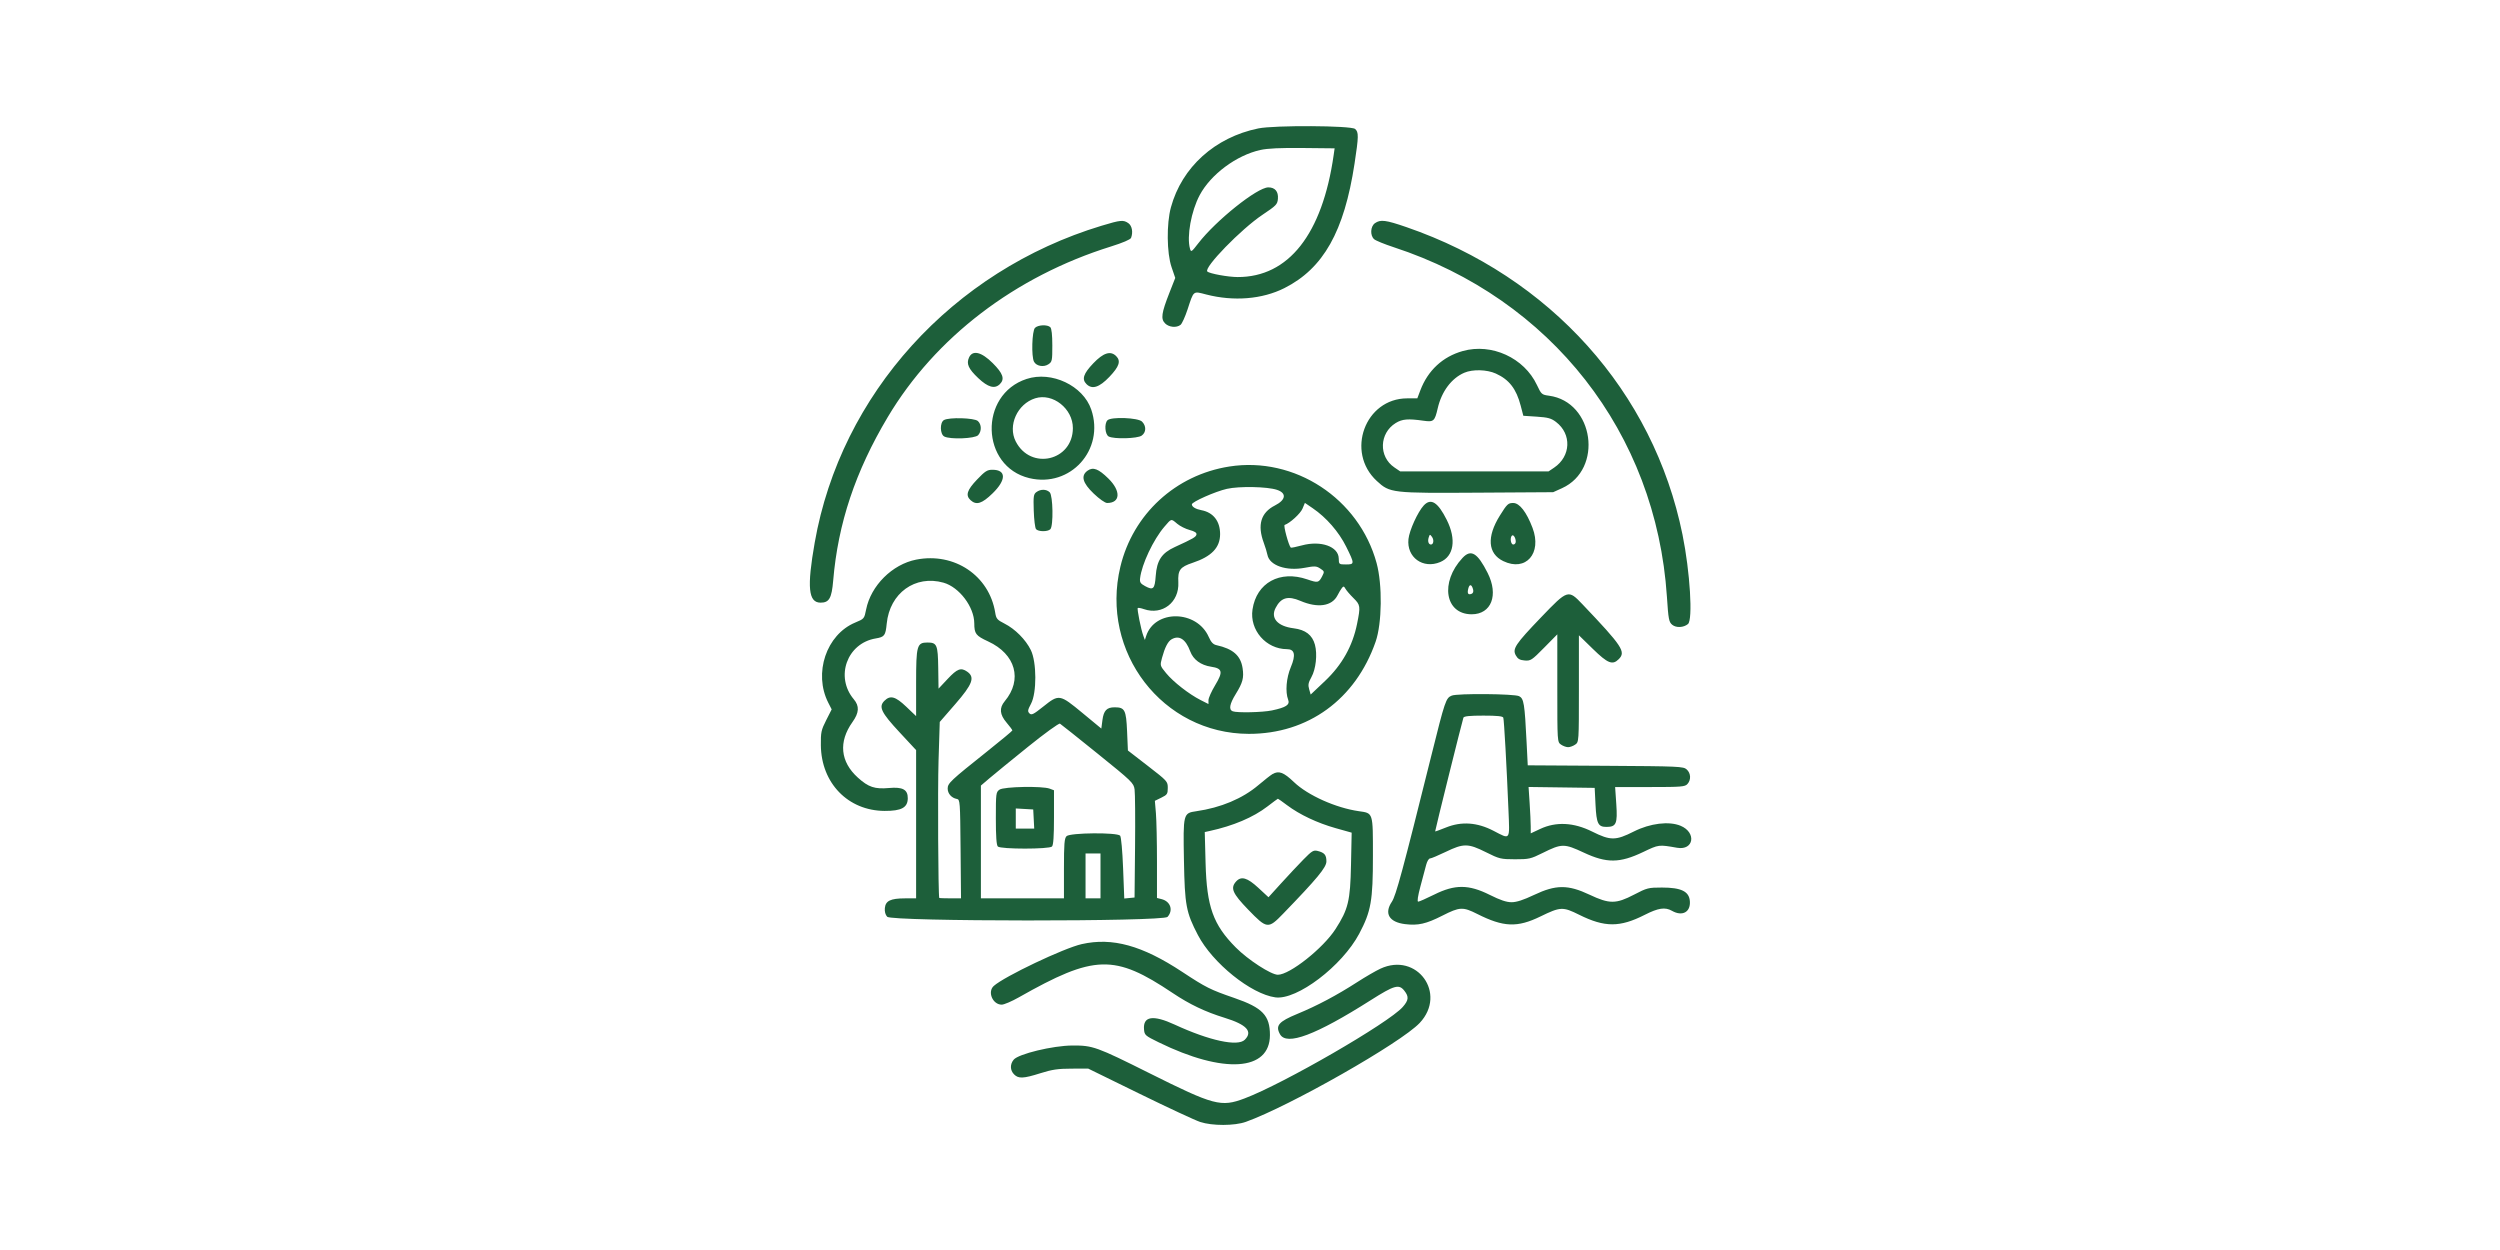
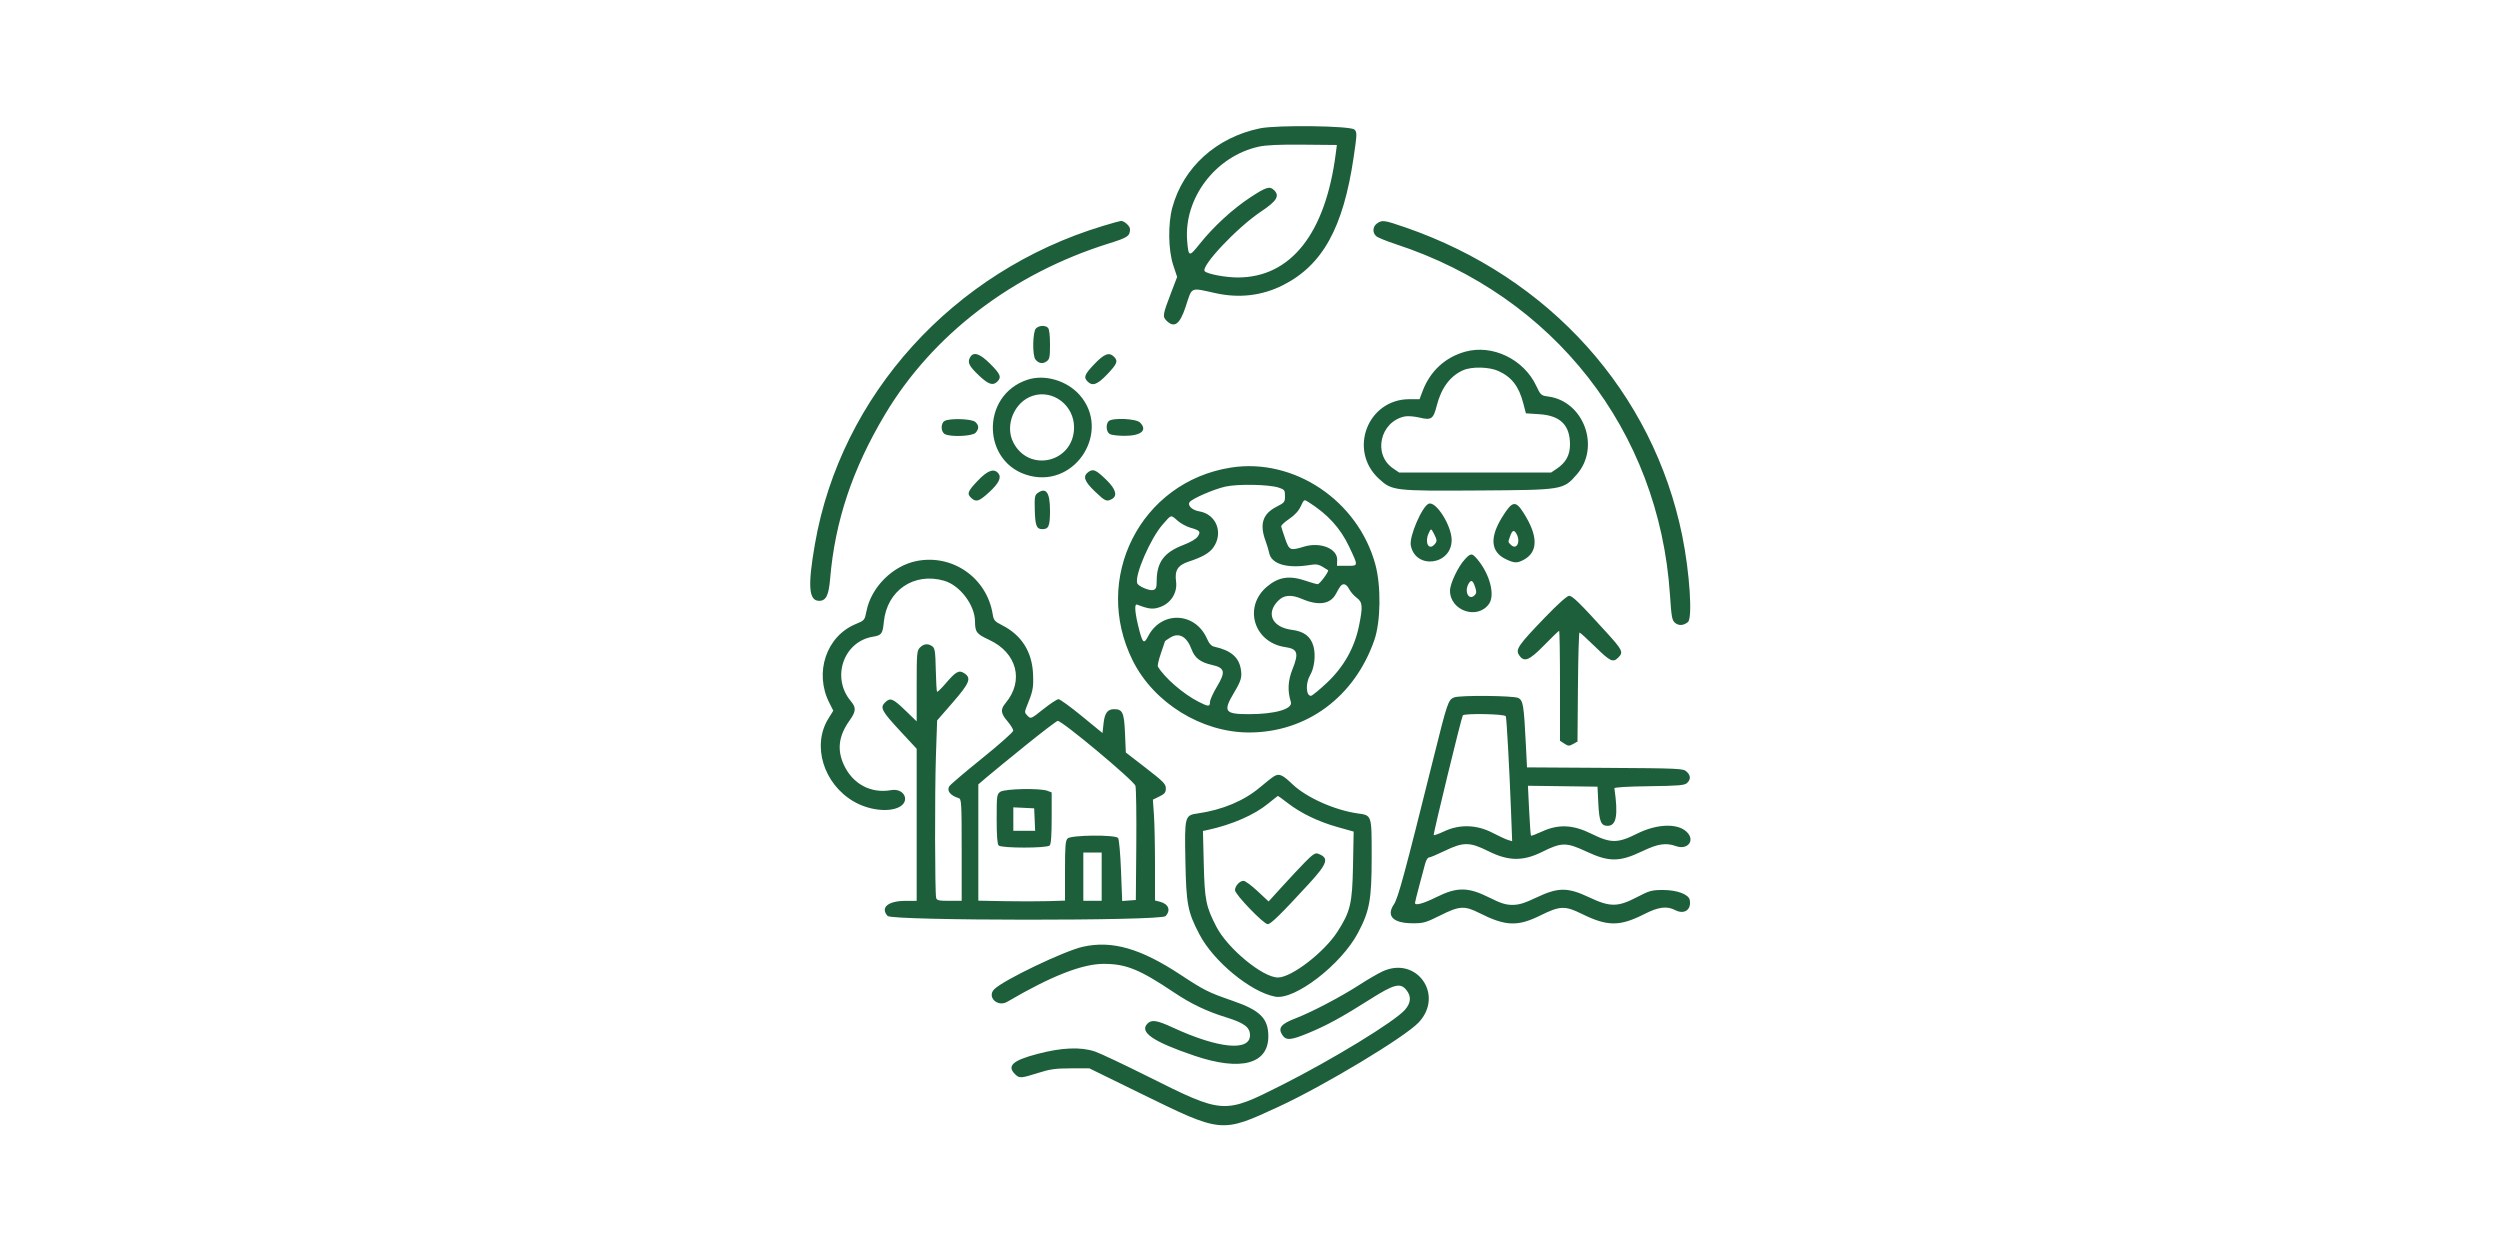
- <svg xmlns="http://www.w3.org/2000/svg" width="1000" height="500" viewBox="-112.5 -46.8 1505.0 752.5">
-   <path d="M 645 30.510 C 618.911 35.867, 598.983 53.858, 592.397 78 C 589.699 87.889, 589.885 105.552, 592.776 114.006 L 595.001 120.512 591.474 129.496 C 586.689 141.683, 586.196 145.196, 588.890 147.890 C 591.241 150.241, 595.784 150.661, 598.195 148.750 C 599.062 148.063, 600.955 143.900, 602.402 139.500 C 606.213 127.906, 605.601 128.396, 613.650 130.479 C 630.195 134.761, 647.413 133.350, 660.743 126.621 C 684.186 114.786, 696.697 92.582, 702.925 51.757 C 705.451 35.197, 705.489 32.726, 703.250 30.823 C 700.834 28.771, 654.679 28.522, 645 30.510 M 646.250 43.485 C 631.803 46.696, 616.357 58.190, 609.711 70.675 C 604.600 80.277, 601.824 95.589, 603.869 102.891 C 604.503 105.153, 604.771 104.981, 608.828 99.722 C 619.502 85.888, 644.395 66, 651.038 66 C 655.064 66, 657.168 68.508, 656.803 72.874 C 656.523 76.220, 655.811 76.959, 647.561 82.467 C 634.670 91.074, 612.023 114.356, 614.314 116.647 C 615.583 117.916, 626.796 119.970, 632.540 119.984 C 663.200 120.064, 683.564 94.187, 690.370 46.500 L 690.941 42.500 671.720 42.298 C 658.313 42.158, 650.610 42.517, 646.250 43.485 M 550.659 89.090 C 460.878 116.244, 393.668 190.470, 377.963 279.811 C 373.220 306.795, 374.119 316, 381.500 316 C 386.671 316, 388.183 313.352, 389.080 302.723 C 391.986 268.275, 402.410 237.043, 421.943 204.262 C 450.492 156.347, 498.578 119.603, 556.324 101.576 C 563.353 99.382, 568.022 97.386, 568.393 96.417 C 569.700 93.013, 568.987 89.104, 566.777 87.557 C 563.789 85.463, 562.129 85.621, 550.659 89.090 M 715.223 87.557 C 712.462 89.490, 712.193 94.987, 714.750 97.215 C 715.712 98.054, 721 100.213, 726.500 102.013 C 821.258 133.028, 884.462 213.835, 890.972 312.295 C 891.888 326.143, 892.176 327.664, 894.201 329.332 C 896.548 331.266, 901.033 331.047, 903.655 328.872 C 906.688 326.354, 904.919 297.479, 900.355 275 C 882.890 188.985, 820.768 119.788, 734.220 89.946 C 721.662 85.615, 718.552 85.224, 715.223 87.557 M 510.571 150.571 C 508.755 152.387, 508.302 167.828, 509.974 170.951 C 511.398 173.612, 515.738 174.402, 518.606 172.523 C 520.861 171.045, 521 170.387, 521 161.177 C 521 154.906, 520.570 150.970, 519.800 150.200 C 518.088 148.488, 512.427 148.716, 510.571 150.571 M 768.081 164.524 C 755.999 167.916, 747.053 176.219, 742.519 188.250 L 740.728 193 734.614 193.010 C 709.273 193.050, 697.420 225.306, 716.339 242.745 C 724.208 249.998, 725.255 250.119, 777.139 249.789 L 822.500 249.500 827.788 247.111 C 852.863 235.780, 847.161 195.071, 819.986 191.413 C 815.640 190.828, 815.371 190.589, 812.736 184.982 C 805.049 168.620, 785.459 159.646, 768.081 164.524 M 470.852 168.426 C 469.133 172.197, 470.495 175.232, 476.417 180.833 C 482.279 186.377, 486.354 187.503, 489.429 184.429 C 492.478 181.379, 491.338 178.018, 485.160 171.840 C 478.335 165.015, 472.987 163.739, 470.852 168.426 M 545.652 171.926 C 539.695 178.171, 538.617 181.474, 541.571 184.429 C 544.951 187.809, 549.274 186.442, 555.348 180.074 C 561.305 173.829, 562.383 170.526, 559.429 167.571 C 556.049 164.191, 551.726 165.558, 545.652 171.926 M 769 177.590 C 761.275 180.927, 755.337 188.875, 753.005 199 C 751.213 206.778, 750.562 207.355, 744.539 206.492 C 735.127 205.145, 731.661 205.429, 727.710 207.870 C 717.798 213.996, 717.357 228.093, 726.875 234.561 L 730.464 237 775.084 237 L 819.704 237 823.078 234.726 C 833.204 227.903, 833.763 214.497, 824.225 207.223 C 821.313 205.001, 819.385 204.470, 812.638 204.029 L 804.544 203.500 802.957 197.418 C 800.312 187.276, 796.009 181.715, 788 178.084 C 782.608 175.639, 774.032 175.416, 769 177.590 M 505.499 181.329 C 476.626 190.806, 477.820 234, 507.149 241.036 C 531.876 246.968, 552.669 223.929, 544.425 199.734 C 539.518 185.333, 520.580 176.379, 505.499 181.329 M 510.685 192.973 C 499.935 196.367, 494.070 209.337, 498.956 218.914 C 507.955 236.553, 533.321 230.670, 533.373 210.932 C 533.403 199.229, 521.276 189.630, 510.685 192.973 M 455.750 206.080 C 453.208 207.561, 453.338 214.576, 455.934 215.965 C 459.462 217.853, 474.446 217.270, 476.345 215.171 C 478.531 212.756, 478.448 208.716, 476.171 206.655 C 474.058 204.742, 458.785 204.312, 455.750 206.080 M 554.200 206.200 C 552.205 208.195, 552.700 214.769, 554.934 215.965 C 558.055 217.635, 572.179 217.264, 574.777 215.443 C 577.552 213.500, 577.654 209.654, 575 207 C 572.629 204.629, 556.395 204.005, 554.200 206.200 M 627.539 234.044 C 595.187 239.127, 569.553 262.714, 561.959 294.386 C 549.643 345.755, 587.427 394.907, 639.292 394.985 C 674.913 395.039, 703.561 374.216, 715.627 339.500 C 719.484 328.402, 719.770 305.250, 716.211 292.170 C 705.625 253.263, 666.878 227.864, 627.539 234.044 M 542.250 236.522 C 537.999 239.529, 539.159 243.893, 545.926 250.348 C 549.346 253.611, 552.756 256, 553.992 256 C 562.020 256, 562.392 248.779, 554.750 241.280 C 548.771 235.412, 545.551 234.187, 542.250 236.522 M 475.652 241.926 C 469.594 248.277, 468.620 251.441, 471.829 254.345 C 475.286 257.474, 478.640 256.421, 485.037 250.201 C 493.367 242.100, 493.331 236, 484.952 236 C 481.801 236, 480.534 236.807, 475.652 241.926 M 626.072 247.492 C 619.118 249.066, 605 255.321, 605 256.828 C 605 258.304, 607.238 259.669, 610.746 260.333 C 617.904 261.689, 622 266.931, 622 274.733 C 622 282.859, 616.865 288.218, 605.437 292.021 C 597.818 294.557, 596.488 296.384, 596.857 303.809 C 597.454 315.803, 587.190 323.751, 576.098 319.884 C 574.338 319.271, 572.688 318.979, 572.431 319.235 C 571.899 319.767, 574.403 332.234, 575.795 335.984 L 576.717 338.467 577.428 336.228 C 582.578 320, 607.929 320.281, 615.168 336.647 C 616.571 339.820, 617.813 341.144, 619.793 341.582 C 629.770 343.786, 634.408 347.868, 635.544 355.445 C 636.414 361.250, 635.645 364.153, 631.426 370.989 C 627.707 377.013, 627.100 380.441, 629.582 381.393 C 632.223 382.406, 647.560 382.072, 653.201 380.878 C 661.751 379.069, 664.138 377.492, 662.971 374.424 C 661.162 369.665, 661.849 361.298, 664.584 354.801 C 667.671 347.465, 666.931 344.004, 662.271 343.994 C 649.640 343.969, 639.652 332.473, 641.509 320.095 C 643.918 304.028, 657.963 296.310, 674.461 301.987 C 680.881 304.195, 681.387 304.086, 683.482 300.035 C 684.879 297.334, 684.822 297.114, 682.312 295.469 C 679.947 293.919, 678.977 293.872, 672.921 295.015 C 661.839 297.106, 651.737 293.606, 650.504 287.248 C 650.211 285.737, 649.220 282.475, 648.302 280 C 644.305 269.226, 646.522 261.796, 655.018 257.491 C 661.638 254.136, 662.172 250.060, 656.250 248.084 C 650.409 246.136, 633.528 245.804, 626.072 247.492 M 511.441 249.421 C 509.706 250.690, 509.534 251.884, 509.817 260.648 C 509.991 266.042, 510.608 271.028, 511.189 271.728 C 512.525 273.338, 518.214 273.386, 519.800 271.800 C 521.717 269.883, 521.410 251.553, 519.429 249.571 C 517.474 247.617, 513.996 247.551, 511.441 249.421 M 744.592 257.496 C 740.992 261.380, 735.971 272.413, 735.393 277.708 C 734.193 288.703, 744.125 295.900, 754.510 291.560 C 762.752 288.117, 764.331 277.927, 758.446 266.164 C 753.094 255.468, 748.902 252.844, 744.592 257.496 M 671.603 259.408 C 670.357 262.390, 664.038 268.154, 660.850 269.217 C 659.994 269.502, 663.258 281.558, 664.547 282.873 C 664.748 283.078, 667.784 282.468, 671.294 281.518 C 682.671 278.439, 693.261 282.202, 693.420 289.380 C 693.499 292.952, 693.549 292.994, 697.750 292.997 C 703.032 293.001, 703.037 292.668, 697.899 282.297 C 693.482 273.379, 685.972 264.744, 677.776 259.159 L 673.052 255.940 671.603 259.408 M 790.393 263.619 C 782.411 276.427, 783.172 286.484, 792.464 290.982 C 806.023 297.546, 815.913 286.319, 810.084 270.980 C 806.457 261.433, 802.243 256, 798.467 256 C 795.407 256, 794.764 256.607, 790.393 263.619 M 588.500 270.250 C 581.817 278.020, 574.786 292.926, 573.825 301.357 C 573.556 303.724, 574.076 304.528, 576.853 306.037 C 581.765 308.706, 582.671 307.841, 583.236 299.944 C 583.906 290.585, 586.829 286.146, 594.699 282.537 C 605.901 277.401, 607.479 276.487, 607.770 274.966 C 607.973 273.903, 606.709 273.070, 603.651 272.252 C 601.224 271.603, 597.882 269.930, 596.225 268.536 C 592.413 265.328, 592.809 265.241, 588.500 270.250 M 747.562 276.804 C 746.848 279.054, 747.493 281, 748.952 281 C 750.502 281, 750.871 278.206, 749.558 276.410 C 748.329 274.729, 748.214 274.752, 747.562 276.804 M 797.682 275.652 C 796.361 276.972, 796.977 281, 798.500 281 C 799.325 281, 799.993 280.212, 799.985 279.250 C 799.965 276.979, 798.556 274.777, 797.682 275.652 M 767.955 289.048 C 754.238 303.732, 757.357 323, 773.451 323 C 785.303 323, 789.775 311.422, 783.061 298.120 C 776.934 285.984, 773.016 283.630, 767.955 289.048 M 439.045 290.092 C 424.653 292.914, 411.754 305.761, 408.908 320.108 C 407.808 325.656, 407.737 325.741, 402.386 327.959 C 384.936 335.192, 377.088 358.531, 386.140 376.275 L 388.170 380.254 384.868 386.760 C 381.854 392.698, 381.574 394.018, 381.658 401.883 C 381.902 424.644, 398.019 441.242, 420 441.370 C 430.176 441.430, 433.953 439.371, 433.985 433.750 C 434.014 428.525, 430.922 426.833, 422.707 427.578 C 414.123 428.355, 410.329 427.095, 403.954 421.347 C 393.348 411.786, 392.183 399.810, 400.697 387.866 C 404.721 382.221, 404.948 378.280, 401.486 374.166 C 390.114 360.651, 397.412 340.411, 414.692 337.540 C 419.982 336.661, 420.598 335.831, 421.304 328.633 C 423.109 310.231, 438.472 299.152, 455.500 303.973 C 464.960 306.652, 473.970 318.553, 474.014 328.428 C 474.042 334.744, 474.935 335.910, 482.389 339.353 C 498.943 347.002, 503.195 362.344, 492.359 375.327 C 488.953 379.408, 489.302 383.366, 493.500 388.271 C 495.425 390.520, 496.974 392.616, 496.941 392.930 C 496.909 393.243, 490.108 398.900, 481.827 405.500 C 459.601 423.214, 458 424.722, 458 427.930 C 458 430.931, 460.339 433.581, 463.500 434.160 C 465.440 434.516, 465.508 435.421, 465.765 464.263 L 466.030 494 459.515 494 C 455.932 494, 452.966 493.887, 452.925 493.750 C 452.286 491.625, 451.962 428.463, 452.502 411.159 L 453.229 387.818 462.615 377.022 C 473.004 365.071, 474.541 360.893, 469.777 357.557 C 466.002 354.912, 463.808 355.719, 458.022 361.880 L 452.500 367.761 452.314 355.164 C 452.110 341.329, 451.540 340, 445.809 340 C 439.509 340, 439 341.807, 439 364.152 L 439 384.304 433.074 378.652 C 426.528 372.408, 423.427 371.573, 419.896 375.104 C 416.305 378.695, 417.951 382.111, 428.999 393.999 L 439 404.760 439 449.380 L 439 494 432.250 494.015 C 423.600 494.034, 420.602 495.487, 420.180 499.866 C 419.976 501.978, 420.487 503.881, 421.585 505.094 C 424.224 508.010, 587.708 508.085, 590.345 505.171 C 593.955 501.182, 592.154 495.830, 586.744 494.472 L 584 493.783 584 472.042 C 584 460.085, 583.715 446.925, 583.366 442.797 L 582.731 435.293 586.616 433.397 C 590.158 431.667, 590.500 431.150, 590.500 427.527 C 590.500 423.633, 590.263 423.371, 578.500 414.279 L 566.500 405.002 566 393.419 C 565.445 380.558, 564.634 379, 558.500 379 C 553.766 379, 551.916 380.940, 551.165 386.695 L 550.500 391.794 539.128 382.397 C 525.405 371.058, 525.024 370.996, 515.572 378.542 C 509.615 383.296, 508.446 383.874, 507.236 382.664 C 506.026 381.454, 506.156 380.643, 508.164 376.878 C 511.683 370.283, 511.619 351.773, 508.052 344.526 C 504.957 338.235, 498.600 331.844, 492.224 328.613 C 487.802 326.373, 487.203 325.672, 486.626 322.062 C 483.049 299.693, 462.050 285.583, 439.045 290.092 M 771.409 307.506 C 770.663 310.481, 771.287 311.488, 773.379 310.685 C 774.294 310.334, 774.641 309.342, 774.302 308.046 C 773.473 304.875, 772.132 304.625, 771.409 307.506 M 695.348 307.129 C 694.744 307.883, 693.539 309.902, 692.669 311.615 C 689.349 318.156, 680.813 319.421, 670.325 314.925 C 662.844 311.718, 658.649 312.911, 655.416 319.163 C 652.235 325.314, 656.576 330.223, 666.260 331.429 C 673.427 332.322, 677.508 335.468, 679.092 341.323 C 680.650 347.080, 679.665 356.045, 676.943 360.888 C 675.110 364.150, 674.857 365.511, 675.604 368.116 L 676.524 371.324 685.186 363.126 C 695.390 353.467, 701.770 342.095, 704.448 328.792 C 706.595 318.131, 706.492 317.407, 702.250 313.210 C 700.188 311.169, 698.038 308.658, 697.473 307.629 C 696.622 306.081, 696.256 305.995, 695.348 307.129 M 815.304 324.750 C 799.677 341.032, 797.830 343.819, 800.040 347.775 C 801.211 349.871, 802.441 350.573, 805.366 350.815 C 808.946 351.112, 809.634 350.659, 817.084 343.097 L 825 335.064 825 367.475 C 825 399.835, 825.004 399.889, 827.223 401.443 C 828.445 402.299, 830.370 403, 831.500 403 C 832.630 403, 834.555 402.299, 835.777 401.443 C 837.996 399.890, 838 399.825, 838 367.766 L 838 335.645 846.378 343.823 C 855.419 352.648, 858.238 353.762, 862 350 C 866.407 345.593, 864.221 342.289, 840.152 316.996 C 831.568 307.975, 831.335 308.047, 815.304 324.750 M 592.750 338.080 C 590.603 339.330, 588.716 343.006, 587.042 349.193 C 585.774 353.879, 585.777 353.892, 589.519 358.458 C 593.825 363.713, 603.302 371.106, 610.235 374.619 L 615 377.034 615 374.704 C 615 373.422, 616.815 369.364, 619.034 365.685 C 623.903 357.612, 623.462 355.596, 616.601 354.567 C 610.403 353.638, 605.850 350.294, 604.014 345.322 C 601.282 337.927, 597.351 335.400, 592.750 338.080 M 761.465 371.952 C 757.927 373.386, 757.441 374.817, 749.059 408.500 C 731.958 477.226, 727.851 492.421, 725.399 496.054 C 720.659 503.076, 723.727 508.322, 733.273 509.515 C 741.150 510.499, 745.972 509.407, 755.841 504.403 C 766.276 499.112, 768.116 499.026, 776.835 503.417 C 792.646 511.379, 800.902 511.703, 814.853 504.909 C 826.914 499.035, 828.287 498.975, 838.183 503.897 C 853.541 511.535, 862.655 511.546, 877.608 503.945 C 885.813 499.774, 889.912 499.163, 894 501.500 C 900.215 505.053, 905.296 502.333, 904.801 495.719 C 904.361 489.820, 899.602 487.500, 887.945 487.500 C 879.824 487.500, 878.976 487.716, 871.246 491.750 C 860.292 497.466, 856.397 497.474, 844.388 491.802 C 831.437 485.684, 824.128 485.710, 811.063 491.917 C 804.546 495.013, 800.481 496.333, 797.467 496.333 C 794.382 496.333, 790.669 495.085, 784.333 491.917 C 771.649 485.575, 763.373 485.533, 750.885 491.750 C 746.189 494.087, 741.852 496, 741.246 496 C 740.542 496, 741.035 492.660, 742.610 486.750 C 743.967 481.663, 745.527 475.813, 746.077 473.750 C 746.627 471.688, 747.646 470, 748.341 470 C 749.037 470, 753.328 468.200, 757.877 466 C 768.556 460.836, 771.322 460.862, 782.048 466.230 C 790.091 470.255, 790.936 470.461, 799.500 470.480 C 807.930 470.499, 808.983 470.260, 816.126 466.707 C 827.697 460.952, 829.105 460.939, 840.961 466.482 C 854.747 472.926, 862.571 472.850, 876.643 466.133 C 886.203 461.571, 885.940 461.604, 897.136 463.558 C 907.182 465.311, 908.911 454.368, 899.228 450.322 C 892.273 447.416, 880.895 448.803, 871.087 453.754 C 860.085 459.307, 857.027 459.312, 845.947 453.791 C 834.895 448.284, 824.256 447.740, 814.750 452.195 L 809 454.889 808.995 450.695 C 808.992 448.388, 808.698 442.103, 808.343 436.728 L 807.696 426.957 827.598 427.228 L 847.500 427.500 848 437.602 C 848.564 449.002, 849.541 451, 854.551 451 C 860.482 451, 861.313 449.092, 860.511 437.321 L 859.808 427 880.749 427 C 899.766 427, 901.842 426.832, 903.345 425.171 C 905.622 422.655, 905.419 418.689, 902.896 416.405 C 900.900 414.598, 898.388 414.485, 853.996 414.213 L 807.201 413.926 806.517 400.213 C 805.342 376.649, 804.873 373.745, 802 372.293 C 799.139 370.847, 764.903 370.558, 761.465 371.952 M 768.473 385.250 C 767.795 387.077, 751.300 453.461, 751.461 453.715 C 751.536 453.833, 754.474 452.768, 757.991 451.348 C 767.315 447.581, 776.757 448.237, 786.565 453.331 C 796.934 458.716, 796.359 459.518, 795.587 440.750 C 794.500 414.322, 792.954 386.593, 792.492 385.250 C 792.182 384.347, 788.854 384, 780.500 384 C 772.164 384, 768.808 384.349, 768.473 385.250 M 506.491 402.665 C 496.596 410.637, 486.137 419.174, 483.250 421.637 L 478 426.115 478 460.058 L 478 494 503 494 L 528 494 528 476.071 C 528 461.106, 528.260 457.883, 529.571 456.571 C 531.667 454.476, 560.115 454.229, 561.827 456.291 C 562.438 457.028, 563.200 465.414, 563.603 475.843 L 564.309 494.104 567.404 493.802 L 570.500 493.500 570.804 463 C 570.971 446.225, 570.843 430.673, 570.521 428.440 C 569.959 424.552, 569.016 423.639, 548.325 406.940 C 536.440 397.348, 526.213 389.201, 525.598 388.835 C 524.980 388.467, 516.446 394.644, 506.491 402.665 M 653.500 419.219 C 652.400 419.856, 648.598 422.837, 645.052 425.845 C 635.496 433.949, 622.457 439.432, 607.693 441.553 C 599.786 442.690, 599.721 442.945, 600.235 471.231 C 600.726 498.212, 601.524 502.466, 608.661 516.133 C 617.463 532.988, 640.639 551.631, 655.263 553.617 C 668.264 555.384, 695.457 534.732, 705.764 515.264 C 712.880 501.824, 714 495.462, 714 468.495 C 714 442.051, 714.229 442.777, 705.500 441.531 C 691.697 439.560, 674.804 431.990, 666.500 424.056 C 660.229 418.064, 657.347 416.991, 653.500 419.219 M 489.223 428.557 C 487.086 430.053, 487 430.722, 487 445.857 C 487 456.768, 487.368 461.968, 488.200 462.800 C 489.878 464.478, 519.122 464.478, 520.800 462.800 C 521.635 461.965, 522 456.639, 522 445.275 L 522 428.950 519.435 427.975 C 515.016 426.295, 491.814 426.742, 489.223 428.557 M 650.500 438.686 C 641.981 445.245, 629.919 450.360, 615.631 453.473 L 612.761 454.098 613.258 472.799 C 613.956 499.081, 617.813 509.846, 631.459 523.593 C 638.832 531.020, 652.684 540, 656.769 540 C 663.928 540, 684.050 524.059, 691.483 512.500 C 699.144 500.587, 700.363 495.547, 700.803 473.979 L 701.201 454.457 691.553 451.746 C 680.536 448.649, 669.853 443.599, 662.293 437.915 C 659.429 435.762, 656.954 434.015, 656.793 434.034 C 656.632 434.052, 653.800 436.146, 650.500 438.686 M 499 445.948 L 499 452 504.550 452 L 510.100 452 509.800 446.250 L 509.500 440.500 504.250 440.198 L 499 439.895 499 445.948 M 672.164 470.631 C 668.999 473.859, 662.972 480.288, 658.770 484.918 L 651.130 493.336 645.008 487.668 C 638.375 481.527, 634.695 480.469, 631.655 483.829 C 628.058 487.804, 629.416 490.981, 638.906 500.793 C 650.225 512.496, 650.930 512.578, 659.962 503.242 C 680.521 481.992, 686 475.367, 686 471.756 C 686 467.868, 684.851 466.503, 680.703 465.462 C 678.239 464.843, 677.254 465.439, 672.164 470.631 M 541 480.500 L 541 494 545.500 494 L 550 494 550 480.500 L 550 467 545.500 467 L 541 467 541 480.500 M 538.712 521.553 C 527.973 523.963, 492.167 540.992, 485.750 546.742 C 481.809 550.273, 485.093 558, 490.535 558 C 491.929 558, 496.541 556.033, 500.785 553.629 C 546.384 527.792, 558.355 527.456, 593.500 551.028 C 603.616 557.813, 613.085 562.330, 624.699 565.910 C 638.022 570.017, 641.837 574.163, 636.866 579.134 C 632.630 583.370, 615.595 579.690, 594.646 570.011 C 581.638 564.001, 575.535 564.949, 576.197 572.874 C 576.488 576.352, 576.848 576.670, 585 580.664 C 624.150 599.843, 652 598.030, 652 576.302 C 652 564.481, 647.542 559.833, 630.605 553.993 C 616.067 548.981, 613.475 547.684, 599.212 538.278 C 575.072 522.360, 557.172 517.411, 538.712 521.553 M 718.471 536.362 C 715.704 537.650, 709.442 541.283, 704.555 544.436 C 692.286 552.351, 680.393 558.661, 668.541 563.545 C 657.220 568.210, 655.161 570.622, 658.064 575.818 C 662.033 582.921, 679.509 576.363, 712.643 555.339 C 726.944 546.265, 729.673 545.498, 732.927 549.635 C 735.749 553.222, 735.537 555.318, 731.941 559.415 C 723.542 568.980, 660.057 605.669, 636.676 614.470 C 622.520 619.798, 618.359 618.693, 579.500 599.278 C 547.526 583.303, 545.344 582.520, 533 582.597 C 521.275 582.670, 500.619 587.661, 497.750 591.115 C 495.432 593.905, 495.534 597.534, 498 600 C 500.658 602.658, 503.548 602.525, 513.855 599.270 C 520.850 597.061, 524.419 596.536, 532.554 596.520 L 542.608 596.500 573.554 611.657 C 590.574 619.993, 606.975 627.627, 610 628.622 C 617.303 631.023, 630.689 630.992, 637.500 628.559 C 663.710 619.193, 730.929 580.947, 742.161 569.008 C 758.794 551.329, 740.491 526.107, 718.471 536.362" stroke="none" fill="#1D5F3A" fill-rule="evenodd" />
+ <svg xmlns="http://www.w3.org/2000/svg" width="1000" height="500" viewBox="-110.0 -45.5 1500.0 750.0">
+   <path d="M 646 31.506 C 619.894 36.879, 599.950 54.890, 593.406 79 C 590.714 88.920, 590.956 104.568, 593.941 113.582 L 596.285 120.664 592.682 130.082 C 587.608 143.345, 587.429 144.429, 589.913 146.913 C 594.574 151.574, 597.906 149.134, 601.402 138.500 C 605.427 126.254, 603.788 126.985, 619.500 130.430 C 633.644 133.532, 647.312 131.897, 659.754 125.616 C 683.547 113.604, 695.950 91.182, 702.175 48.926 C 704.251 34.833, 704.281 33.852, 702.681 32.252 C 700.394 29.966, 656.304 29.386, 646 31.506 M 645.250 42.495 C 619.288 48.224, 600.156 73.465, 602.309 99.147 C 603.117 108.786, 603.425 108.851, 609.894 100.745 C 618.103 90.460, 629.679 79.831, 640.182 72.934 C 649.748 66.653, 651.870 66.013, 654.483 68.626 C 657.941 72.084, 656.069 75.118, 646.561 81.467 C 632.167 91.077, 610.115 114.515, 612.872 117.272 C 614.542 118.942, 625.276 120.968, 632.540 120.984 C 664.430 121.055, 685.313 94.663, 691.480 46.494 L 692.121 41.488 671.810 41.302 C 657.613 41.172, 649.619 41.531, 645.250 42.495 M 551.659 90.090 C 461.883 117.243, 394.553 191.607, 378.977 280.811 C 374.558 306.115, 375.214 315, 381.500 315 C 385.615 315, 387.235 311.730, 388.080 301.723 C 390.986 267.275, 401.410 236.043, 420.943 203.262 C 449.492 155.347, 497.578 118.603, 555.324 100.576 C 566.642 97.043, 568 96.121, 568 91.975 C 568 90.117, 564.474 86.949, 562.527 87.057 C 561.962 87.088, 557.071 88.453, 551.659 90.090 M 716.223 88.557 C 713.560 90.422, 713.332 94.108, 715.750 96.215 C 716.712 97.054, 722 99.213, 727.500 101.013 C 822.258 132.028, 885.462 212.835, 891.972 311.295 C 892.876 324.967, 893.194 326.679, 895.128 328.273 C 897.282 330.049, 900.124 329.856, 902.750 327.755 C 905.617 325.462, 903.812 297.954, 899.355 276 C 881.890 189.985, 819.768 120.788, 733.220 90.946 C 720.368 86.514, 719.344 86.370, 716.223 88.557 M 511.571 151.571 C 509.587 153.556, 509.341 167.799, 511.250 170.169 C 513.179 172.563, 515.563 172.994, 517.885 171.368 C 519.764 170.052, 520 168.911, 520 161.143 C 520 155.676, 519.550 151.950, 518.800 151.200 C 517.117 149.517, 513.436 149.706, 511.571 151.571 M 769.081 165.526 C 757.003 168.912, 748.054 177.218, 743.519 189.250 L 741.728 194 735.614 194.010 C 710.550 194.050, 698.824 224.678, 717.339 241.745 C 725.191 248.982, 726.369 249.121, 777.142 248.790 C 827.947 248.458, 827.899 248.466, 836.042 239.215 C 850.405 222.898, 840.343 195.288, 818.986 192.413 C 814.640 191.828, 814.371 191.589, 811.736 185.982 C 804.226 169.997, 785.379 160.958, 769.081 165.526 M 471.980 169.038 C 470.370 172.046, 471.460 174.199, 477.471 179.884 C 483.109 185.216, 485.778 186.079, 488.429 183.429 C 491.030 180.828, 490.274 178.954, 484.160 172.840 C 477.787 166.467, 473.990 165.281, 471.980 169.038 M 546.652 172.926 C 540.686 179.181, 540.025 180.882, 542.571 183.429 C 545.504 186.361, 548.430 185.279, 554.348 179.074 C 560.314 172.819, 560.975 171.118, 558.429 168.571 C 555.496 165.639, 552.570 166.721, 546.652 172.926 M 768 176.590 C 760.188 179.964, 754.754 187.227, 752.042 197.918 C 750.003 205.955, 748.834 206.759, 741.677 205.042 C 738.641 204.314, 734.711 204.008, 732.944 204.361 C 718.032 207.344, 713.538 227.178, 725.875 235.561 L 729.464 238 775.084 238 L 820.704 238 824.078 235.726 C 829.530 232.053, 832 227.539, 832 221.253 C 832 209.567, 826.243 203.853, 813.638 203.029 L 805.544 202.500 803.957 196.418 C 801.312 186.276, 797.009 180.715, 789 177.084 C 783.540 174.609, 773.152 174.365, 768 176.590 M 506.499 182.327 C 477.920 191.716, 479.103 233.068, 508.150 240.036 C 535.979 246.712, 556.633 212.906, 537.798 191.508 C 530.161 182.832, 516.849 178.927, 506.499 182.327 M 509.685 191.961 C 498.648 195.493, 492.713 209.636, 497.956 219.914 C 507.422 238.468, 534.327 231.894, 534.434 211 C 534.501 197.752, 521.895 188.054, 509.685 191.961 M 456.750 207.080 C 454.325 208.492, 454.445 213.633, 456.934 214.965 C 460.415 216.828, 473.449 216.266, 475.345 214.171 C 477.496 211.794, 477.440 209.709, 475.171 207.655 C 473.065 205.749, 459.749 205.333, 456.750 207.080 M 555.200 207.200 C 553.299 209.101, 553.742 213.792, 555.934 214.965 C 556.998 215.534, 560.948 216, 564.712 216 C 574.740 216, 578.640 212.640, 574 208 C 571.643 205.643, 557.364 205.036, 555.200 207.200 M 628.539 235.046 C 574.334 243.544, 544.935 301.499, 569.719 351 C 582.377 376.281, 610.955 393.938, 639.292 393.985 C 673.854 394.043, 702.736 372.769, 714.621 338.500 C 718.450 327.456, 718.726 306.138, 715.206 293.170 C 704.808 254.862, 666.409 229.110, 628.539 235.046 M 543.115 237.632 C 539.505 240.161, 540.499 243.218, 546.926 249.348 C 553.145 255.280, 553.936 255.640, 557.066 253.965 C 560.679 252.031, 559.504 247.919, 553.750 242.356 C 547.555 236.366, 545.944 235.650, 543.115 237.632 M 476.652 242.926 C 470.553 249.320, 470.011 250.795, 472.829 253.345 C 475.693 255.937, 477.433 255.371, 483.427 249.892 C 489.310 244.516, 491.043 240.962, 488.989 238.487 C 486.382 235.346, 482.576 236.715, 476.652 242.926 M 625.189 246.470 C 618.315 248.027, 605.680 253.475, 603.861 255.667 C 602.220 257.644, 605.208 260.610, 609.552 261.315 C 619.806 262.979, 624.197 274.297, 617.977 283.032 C 615.621 286.341, 611.290 288.813, 603.231 291.450 C 596.704 293.585, 594.723 296.696, 595.638 303.375 C 596.533 309.905, 592.758 316.163, 586.475 318.563 C 581.955 320.289, 579.559 320.070, 572.245 317.264 C 570.424 316.565, 570.934 322.484, 573.565 332.591 C 575.599 340.405, 576.442 341.011, 578.822 336.369 C 586.769 320.868, 607.071 321.602, 614.168 337.647 C 615.571 340.820, 616.813 342.144, 618.793 342.582 C 628.449 344.715, 633.286 348.815, 634.479 355.877 C 635.308 360.782, 634.709 362.896, 630.479 370 C 623.662 381.449, 624.724 383, 639.385 383 C 655.117 383, 665.828 379.877, 664.514 375.674 C 662.419 368.979, 662.739 362.859, 665.547 355.882 C 669.396 346.322, 668.565 343.825, 661.183 342.762 C 642.278 340.042, 635.798 318.623, 650.206 306.474 C 657.161 300.610, 663.713 299.633, 673.500 303 C 676.697 304.100, 679.912 305, 680.644 305 C 681.828 305, 687.624 297.121, 686.822 296.603 C 681.100 292.905, 680.607 292.772, 675.600 293.559 C 662.032 295.694, 652.792 292.890, 651.504 286.248 C 651.211 284.737, 650.226 281.475, 649.316 279 C 645.609 268.921, 647.628 262.742, 656.018 258.491 C 660.682 256.127, 661 255.723, 661 252.151 C 661 248.633, 660.708 248.237, 657.250 247.074 C 651.504 245.141, 632.627 244.785, 625.189 246.470 M 512.503 250.374 C 510.874 251.566, 510.656 252.922, 510.868 260.589 C 511.126 269.979, 511.933 272, 515.422 272 C 519.222 272, 520 270.108, 520 260.871 C 520 249.919, 517.642 246.617, 512.503 250.374 M 670.463 258.275 C 669.157 261.086, 666.827 263.625, 663.500 265.863 C 660.750 267.713, 658.596 269.738, 658.714 270.363 C 658.832 270.988, 659.908 274.313, 661.104 277.750 C 663.559 284.801, 664.077 285.017, 672.483 282.467 C 682.161 279.531, 692.491 283.670, 692.300 290.406 L 692.198 294 698.166 294 C 705.126 294, 705.088 294.335, 699.462 282.461 C 694.148 271.244, 686.699 263.094, 674.963 255.657 C 672.448 254.063, 672.409 254.086, 670.463 258.275 M 747.277 256.709 C 743.338 258.124, 735.464 276.329, 736.471 281.695 C 739.235 296.431, 761.009 293.593, 760.986 278.500 C 760.974 269.919, 751.670 255.132, 747.277 256.709 M 791.444 264.538 C 783.668 277.014, 784.347 285.569, 793.464 289.982 C 798.436 292.390, 800.174 292.479, 803.961 290.520 C 813.035 285.828, 813.042 276.090, 803.980 261.969 C 799.303 254.681, 797.336 255.084, 791.444 264.538 M 587.560 269.250 C 580.206 277.653, 570.597 299.900, 572.349 304.466 C 573.082 306.376, 579.837 309.186, 582.026 308.492 C 583.620 307.986, 584.001 306.964, 584.006 303.183 C 584.019 291.875, 588.392 285.936, 599.958 281.516 C 604.413 279.814, 607.693 277.872, 608.694 276.344 C 610.585 273.459, 609.988 272.760, 604.233 271.123 C 601.887 270.456, 598.452 268.580, 596.601 266.955 C 592.359 263.230, 592.964 263.076, 587.560 269.250 M 747.161 274.547 C 744.761 279.813, 747.082 284.775, 750.394 281.463 C 752.383 279.474, 752.393 278.661, 750.474 274.950 C 748.624 271.372, 748.608 271.370, 747.161 274.547 M 796.098 276.149 C 794.746 280.028, 794.708 279.565, 796.529 281.386 C 799.883 284.740, 802.541 279.748, 799.965 274.934 C 798.490 272.178, 797.358 272.533, 796.098 276.149 M 768.955 290.048 C 764.875 294.416, 759.999 304.689, 760.004 308.910 C 760.016 321.022, 776.574 326.585, 783.439 316.783 C 787.146 311.491, 783.860 298.930, 776.472 290.149 C 773.191 286.250, 772.511 286.241, 768.955 290.048 M 440.045 291.092 C 425.653 293.914, 412.754 306.761, 409.908 321.108 C 408.808 326.656, 408.737 326.741, 403.386 328.959 C 385.771 336.260, 378.441 358.123, 387.569 376.135 L 389.981 380.897 387.006 385.698 C 377.055 401.753, 384.071 424.753, 402.150 435.348 C 411.067 440.573, 423.066 442.059, 429.500 438.734 C 436.354 435.192, 432.554 427.198, 424.675 428.584 C 412.513 430.723, 401.704 424.966, 396.353 413.500 C 392.110 404.409, 393.162 396.034, 399.697 386.866 C 403.659 381.308, 403.807 379.112, 400.486 375.166 C 388.662 361.113, 396.062 339.469, 413.692 336.540 C 418.982 335.661, 419.598 334.831, 420.304 327.633 C 422.154 308.773, 438.374 297.710, 456.500 302.945 C 465.980 305.683, 474.970 317.572, 475.014 327.428 C 475.042 333.744, 475.935 334.910, 483.389 338.353 C 500.182 346.112, 504.584 362.878, 493.359 376.327 C 490.148 380.174, 490.387 382.466, 494.500 387.271 C 496.425 389.520, 497.969 392.066, 497.932 392.930 C 497.894 393.793, 489.492 401.250, 479.260 409.500 C 469.028 417.750, 460.173 425.288, 459.583 426.250 C 457.919 428.965, 460.194 431.834, 465.250 433.396 C 466.867 433.896, 467 436.264, 467 464.469 L 467 495 459.567 495 C 453.324 495, 452.064 494.720, 451.693 493.250 C 450.910 490.153, 450.812 430.189, 451.554 408.134 L 452.272 386.769 461.636 375.997 C 471.827 364.274, 472.984 361.346, 468.567 358.452 C 465.388 356.369, 463.544 357.373, 457.445 364.513 C 454.844 367.558, 452.496 369.830, 452.229 369.562 C 451.961 369.295, 451.618 363.346, 451.466 356.344 C 451.231 345.474, 450.929 343.421, 449.404 342.306 C 446.863 340.448, 444.313 340.687, 442 343 C 440.126 344.874, 440 346.333, 440 366.164 L 440 387.328 433.097 380.664 C 425.657 373.481, 424.107 372.893, 420.949 376.051 C 417.916 379.084, 419.034 381.163, 430.137 393.130 L 440 403.760 440 449.380 L 440 495 433.250 495.015 C 422.794 495.038, 418.042 499.074, 422.575 504.082 C 425.223 507.009, 586.699 507.095, 589.345 504.171 C 592.652 500.517, 591.123 496.822, 585.744 495.472 L 583 494.783 583 473.545 C 583 461.864, 582.712 448.255, 582.361 443.302 L 581.722 434.298 585.611 432.399 C 588.832 430.826, 589.500 429.989, 589.500 427.527 C 589.500 424.911, 588.062 423.443, 577.500 415.279 L 565.500 406.002 565 394.419 C 564.465 382.017, 563.556 380, 558.500 380 C 554.537 380, 552.810 382.303, 552.137 388.485 L 551.500 394.331 539.099 384.165 C 532.278 378.574, 525.978 374.003, 525.099 374.007 C 524.219 374.011, 520.127 376.701, 516.005 379.984 C 508.542 385.930, 508.502 385.947, 506.535 383.980 C 504.757 382.202, 504.692 381.680, 505.886 378.752 C 509.793 369.174, 510.164 367.313, 509.831 359 C 509.292 345.578, 502.944 335.552, 491.224 329.613 C 486.802 327.373, 486.203 326.672, 485.626 323.062 C 482.137 301.241, 461.634 286.860, 440.045 291.092 M 771.035 304.934 C 768.459 309.748, 771.410 315.019, 774.789 311.640 C 775.966 310.462, 776.010 309.560, 775.034 306.603 C 773.700 302.559, 772.560 302.084, 771.035 304.934 M 694.247 306.250 C 693.699 306.938, 692.539 308.902, 691.669 310.615 C 688.419 317.020, 681.248 318.151, 671.167 313.849 C 664.752 311.111, 660.423 311.423, 656.974 314.872 C 649.303 322.543, 653.264 330.935, 665.260 332.429 C 672.430 333.322, 676.510 336.469, 678.089 342.323 C 679.532 347.672, 678.632 355.263, 676.034 359.667 C 673.246 364.393, 673.564 372, 676.550 372 C 677.274 372, 681.688 368.384, 686.357 363.963 C 696.378 354.477, 702.788 343.005, 705.448 329.792 C 707.768 318.270, 707.554 315.786, 704.017 313.170 C 702.376 311.957, 700.339 309.623, 699.491 307.982 C 697.860 304.828, 695.899 304.180, 694.247 306.250 M 817.199 324.745 C 801.009 341.533, 799.202 344.133, 801.399 347.486 C 804.429 352.111, 807.445 350.927, 816.641 341.500 C 821.202 336.825, 825.173 333, 825.467 333 C 825.760 333, 826 347.840, 826 365.977 L 826 398.954 828.615 400.667 C 830.961 402.205, 831.502 402.229, 833.865 400.903 L 836.500 399.424 836.764 366.712 C 836.909 348.720, 837.329 334, 837.699 334 C 838.068 334, 842.279 337.825, 847.056 342.500 C 856.233 351.480, 857.793 352.207, 861 349 C 864.156 345.844, 863.557 344.572, 853.929 333.976 C 837.750 316.169, 833.491 312, 831.473 311.995 C 830.252 311.993, 824.815 316.849, 817.199 324.745 M 592.247 336.996 C 590.461 338.082, 588.998 339.090, 588.996 339.235 C 588.993 339.381, 587.897 342.626, 586.559 346.448 C 585.221 350.269, 584.403 353.869, 584.742 354.448 C 588.638 361.101, 600.032 370.955, 609.202 375.602 C 615.082 378.582, 616 378.593, 616 375.687 C 616 374.415, 617.860 370.289, 620.134 366.519 C 625.527 357.578, 624.986 355.209, 617.150 353.446 C 610.260 351.895, 606.878 349.311, 604.951 344.125 C 602.086 336.419, 597.462 333.824, 592.247 336.996 M 762.465 372.952 C 758.927 374.386, 758.441 375.817, 750.059 409.500 C 732.741 479.096, 728.868 493.397, 726.310 497.182 C 721.622 504.121, 725.851 508.397, 737.468 508.461 C 744.066 508.497, 745.410 508.117, 754.153 503.750 C 765.757 497.953, 768.648 497.791, 777.835 502.417 C 793.388 510.249, 800.607 510.514, 814.256 503.753 C 826.003 497.935, 828.979 497.829, 839.179 502.864 C 854.474 510.414, 861.885 510.430, 876.608 502.945 C 885.152 498.602, 890.108 497.970, 895.157 500.581 C 900.618 503.405, 904.988 500.307, 903.839 494.426 C 903.191 491.114, 896.180 488.500, 887.945 488.500 C 880.974 488.500, 879.746 488.836, 872.054 492.850 C 860.653 498.800, 855.985 498.807, 843.500 492.896 C 830.631 486.803, 824.903 486.815, 811.962 492.964 C 804.647 496.440, 801.436 497.429, 797.462 497.429 C 793.418 497.429, 790.502 496.501, 783.429 492.964 C 770.848 486.674, 764.184 486.629, 751.886 492.750 C 743.959 496.696, 738.996 498.044, 739.003 496.250 C 739.004 495.837, 740.146 491.225, 741.541 486 C 742.935 480.775, 744.527 474.813, 745.077 472.750 C 745.627 470.688, 746.646 469, 747.341 469 C 748.037 469, 752.328 467.200, 756.877 465 C 768.049 459.598, 771.852 459.630, 783.048 465.220 C 795.086 471.231, 803.800 471.339, 815.305 465.621 C 827.007 459.806, 829.788 459.791, 841.969 465.485 C 855.441 471.783, 861.816 471.737, 875.349 465.243 C 884.738 460.738, 889.603 460.004, 895.630 462.183 C 902.042 464.502, 906.784 459.537, 902.888 454.584 C 897.943 448.298, 884.808 448.378, 872.087 454.772 C 860.665 460.513, 856.448 460.517, 844.947 454.802 C 833.827 449.276, 825.120 448.868, 815.229 453.411 C 811.780 454.996, 808.790 456.114, 808.585 455.896 C 808.379 455.678, 807.883 448.853, 807.483 440.729 L 806.756 425.959 827.628 426.229 L 848.500 426.500 849 436.602 C 849.536 447.431, 850.600 450, 854.551 450 C 859.835 450, 860.982 443.697, 858.644 427.500 C 858.553 426.868, 866.205 426.400, 879.444 426.229 C 897.166 426, 900.667 425.707, 902.194 424.324 C 904.581 422.164, 904.477 419.742, 901.896 417.405 C 899.900 415.598, 897.388 415.485, 852.996 415.213 L 806.201 414.926 805.517 401.213 C 804.342 377.649, 803.873 374.745, 801 373.293 C 798.142 371.848, 765.892 371.563, 762.465 372.952 M 767.680 383.750 C 766.744 385.352, 749.789 455.123, 750.229 455.563 C 750.486 455.819, 753.351 454.785, 756.598 453.264 C 765.798 448.955, 776.060 449.280, 785.500 454.179 C 789.350 456.177, 793.579 458.130, 794.897 458.520 L 797.295 459.228 796.620 441.364 C 795.668 416.167, 794.001 385.730, 793.492 384.250 C 793.014 382.859, 768.478 382.383, 767.680 383.750 M 505.500 401.609 C 495.600 409.611, 485.137 418.174, 482.250 420.637 L 477 425.115 477 460.010 L 477 494.905 492.750 495.202 C 501.413 495.366, 513.112 495.358, 518.750 495.184 L 529 494.867 529 477.005 C 529 462.100, 529.260 458.883, 530.571 457.571 C 532.662 455.481, 559.121 455.236, 560.827 457.291 C 561.438 458.028, 562.200 466.414, 562.603 476.841 L 563.308 495.100 567.404 494.800 L 571.500 494.500 571.775 461.737 C 571.927 443.717, 571.702 427.641, 571.275 426.011 C 570.494 423.025, 527.352 386.960, 524.644 387.029 C 524.015 387.045, 515.400 393.606, 505.500 401.609 M 654.500 420.219 C 653.400 420.856, 649.598 423.837, 646.052 426.845 C 636.496 434.949, 623.457 440.432, 608.693 442.553 C 600.812 443.686, 600.713 444.065, 601.237 471.236 C 601.735 497.095, 602.602 501.616, 609.661 515.133 C 618.149 531.387, 640.487 549.749, 655.108 552.493 C 666.859 554.697, 694.709 533.256, 704.764 514.264 C 711.814 500.947, 713 494.358, 713 468.495 C 713 443.176, 713.195 443.772, 704.500 442.531 C 690.697 440.560, 673.804 432.990, 665.500 425.056 C 659.484 419.308, 657.546 418.455, 654.500 420.219 M 490.223 429.557 C 488.097 431.046, 488 431.755, 488 445.857 C 488 455.990, 488.375 460.975, 489.200 461.800 C 490.872 463.472, 518.128 463.472, 519.800 461.800 C 520.629 460.971, 521 455.861, 521 445.275 L 521 429.950 518.435 428.975 C 514.045 427.306, 492.811 427.744, 490.223 429.557 M 651 436.581 C 642.590 443.468, 629.293 449.279, 614.634 452.472 L 611.768 453.096 612.256 472.798 C 612.795 494.599, 613.553 498.386, 619.806 510.500 C 626.575 523.616, 647.643 541, 656.769 541 C 664.901 541, 684.508 525.902, 692.483 513.500 C 700.254 501.415, 701.373 496.671, 701.805 473.978 L 702.195 453.456 692.550 450.745 C 681.076 447.520, 670.633 442.504, 662.749 436.430 C 659.585 433.994, 656.885 432.017, 656.749 432.038 C 656.612 432.059, 654.025 434.103, 651 436.581 M 498 445.952 L 498 453 504.546 453 L 511.091 453 510.796 446.250 L 510.500 439.500 504.250 439.202 L 498 438.905 498 445.952 M 540 480.500 L 540 495 545.500 495 L 551 495 551 480.500 L 551 466 545.500 466 L 540 466 540 480.500 M 673.068 471.728 C 669.957 474.903, 663.756 481.523, 659.287 486.440 L 651.162 495.381 644.544 489.190 C 640.905 485.786, 637.113 483, 636.118 483 C 633.805 483, 631 486.081, 631 488.621 C 631 491.136, 648.197 509, 650.618 509 C 652.483 509, 658.447 503.159, 675.250 484.875 C 686.747 472.366, 687.686 469.170, 680.612 466.634 C 679.174 466.118, 677.373 467.335, 673.068 471.728 M 539.712 522.556 C 528.569 525.052, 492.317 542.411, 486.619 547.980 C 481.924 552.568, 488.490 559.011, 494.355 555.572 C 520.795 540.066, 539.516 532.738, 552.500 532.814 C 565.819 532.891, 573.867 536.190, 594.500 550.028 C 604.616 556.813, 614.085 561.330, 625.699 564.910 C 636.504 568.241, 640 570.863, 640 575.635 C 640 585.508, 620.900 583.602, 593.646 571.011 C 584.183 566.639, 581.005 566.138, 578.517 568.626 C 573.375 573.768, 581.831 579.549, 606.853 588 C 634.476 597.330, 651 592.952, 651 576.302 C 651 565.564, 646.095 560.679, 629.605 554.993 C 615.067 549.981, 612.475 548.684, 598.212 539.278 C 574.354 523.545, 557.195 518.641, 539.712 522.556 M 719.471 537.362 C 716.704 538.650, 710.404 542.316, 705.471 545.509 C 694.377 552.689, 676.914 561.834, 667.136 565.582 C 658.591 568.858, 656.664 571.312, 659.381 575.459 C 661.637 578.902, 664.373 578.717, 674.807 574.416 C 685.893 569.845, 695.201 564.772, 711.643 554.339 C 726.550 544.881, 730.233 543.938, 733.927 548.635 C 736.886 552.396, 736.559 556.294, 732.941 560.415 C 726.745 567.471, 689.436 590.261, 658.949 605.613 C 624.225 623.098, 624.166 623.094, 578.500 600.278 C 564.200 593.133, 550.025 586.449, 547 585.424 C 538.460 582.532, 527.078 583, 512.500 586.844 C 497.612 590.769, 494.012 594.012, 499 599 C 501.583 601.583, 502.527 601.533, 512.855 598.263 C 520.089 595.973, 523.304 595.524, 532.555 595.513 L 543.609 595.500 574.555 610.657 C 623.240 634.502, 622.714 634.452, 657.205 618.516 C 684.576 605.869, 732.902 576.787, 741.193 567.974 C 756.720 551.467, 739.946 527.827, 719.471 537.362" stroke="none" fill="#1D5F3A" fill-rule="evenodd" />
</svg>
